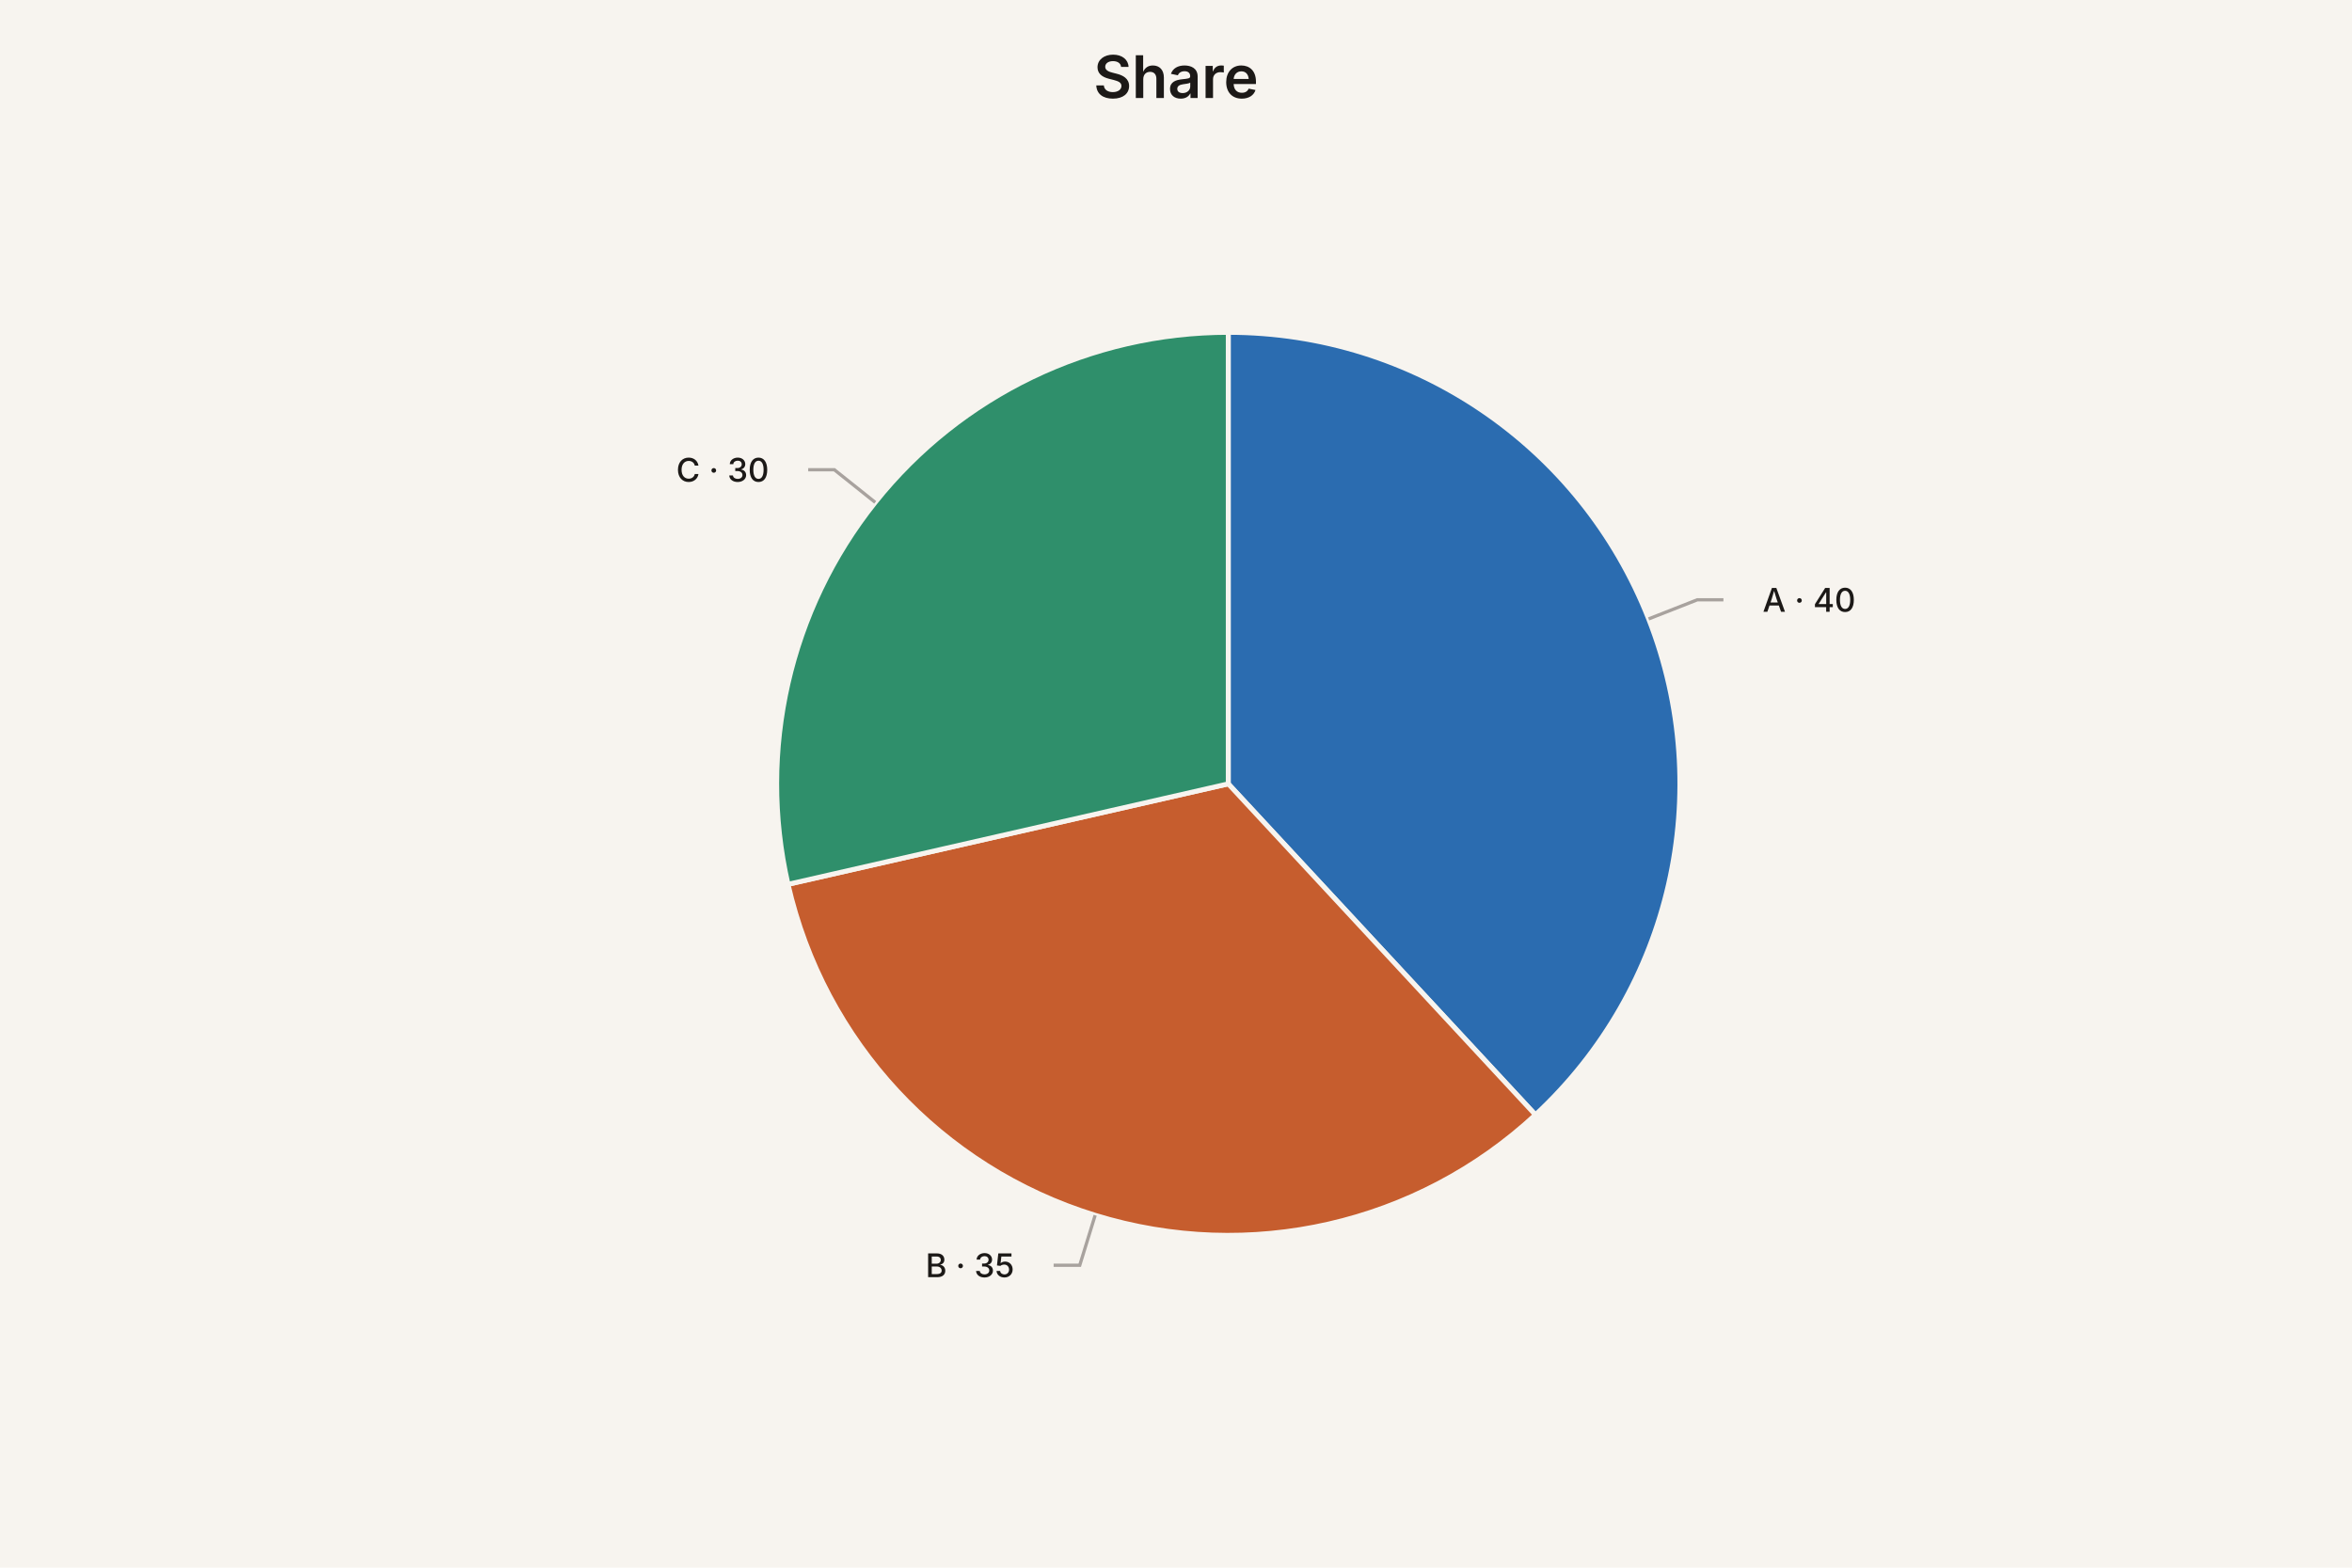
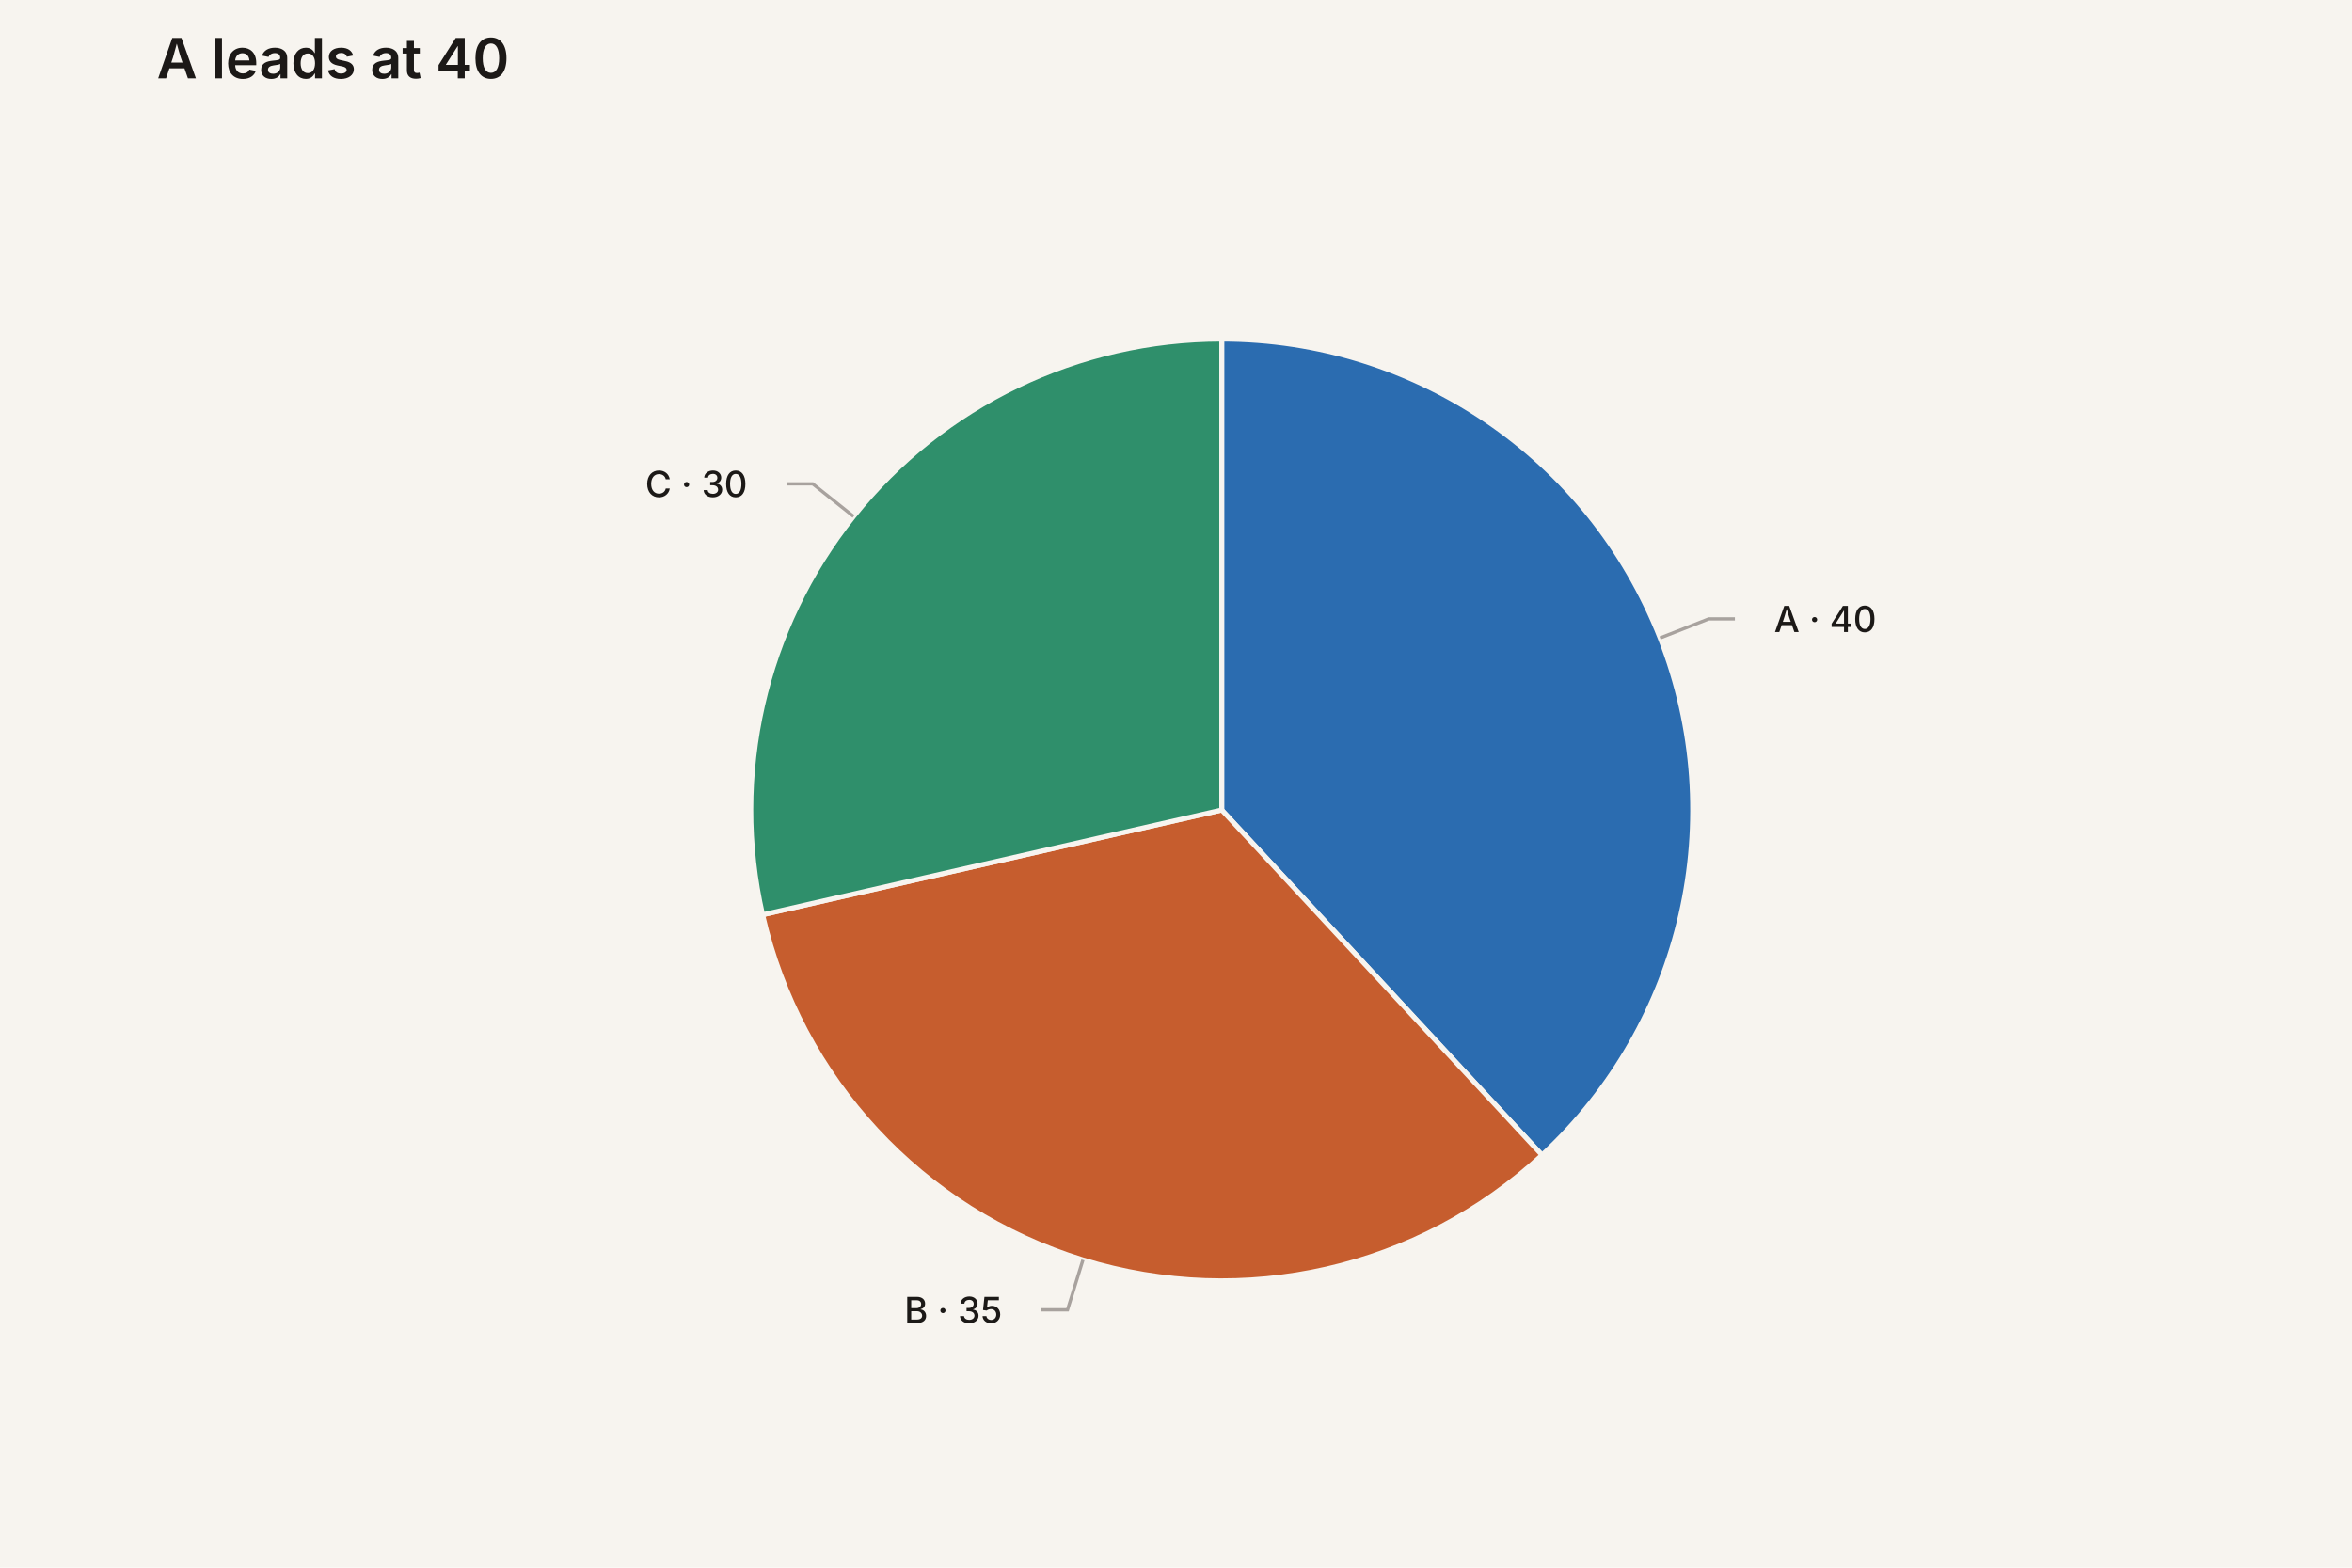
- <svg xmlns="http://www.w3.org/2000/svg" width="720" height="480" viewBox="0 0 720 480" role="img" aria-label="pie chart: Share, 3 slices" aria-labelledby="mv-c498686277d5cf5b-title" aria-describedby="mv-c498686277d5cf5b-desc" data-markvis="2" data-chart-type="pie" data-id="mv-c498686277d5cf5b" font-family="ui-sans-serif, system-ui, -apple-system, &quot;Segoe UI&quot;, sans-serif" font-size="12" fill="#1C1917">
+ <svg xmlns="http://www.w3.org/2000/svg" width="720" height="480" viewBox="0 0 720 480" role="img" aria-label="pie chart: A leads at 40, 3 slices" aria-labelledby="mv-b5d15cbc51f2b051-title" aria-describedby="mv-b5d15cbc51f2b051-desc" data-markvis="2" data-chart-type="pie" data-id="mv-b5d15cbc51f2b051" font-family="ui-sans-serif, system-ui, -apple-system, &quot;Segoe UI&quot;, sans-serif" font-size="12" fill="#1C1917">
  <rect width="100%" height="100%" fill="#F7F4EF" />
-   <text x="360" y="30" text-anchor="middle" font-size="18" font-weight="600" fill="#1C1917">Share</text>
+   <text x="48" y="24" text-anchor="start" font-size="17" font-weight="600" fill="#1C1917">A leads at 40</text>
  <g aria-hidden="true">
-     <path d="M376 240 L376 101.76 A138.24 138.24 0 0 1 470.03 341.34 Z" fill="#2B6CB0" stroke="#F7F4EF" stroke-width="1.5" data-label="A" data-raw-value="40" />
-     <path d="M376 240 L470.03 341.34 A138.24 138.24 0 0 1 241.23 270.76 Z" fill="#C65D2E" stroke="#F7F4EF" stroke-width="1.5" data-label="B" data-raw-value="35" />
-     <path d="M376 240 L241.23 270.76 A138.24 138.24 0 0 1 376 101.76 Z" fill="#2F8F6B" stroke="#F7F4EF" stroke-width="1.5" data-label="C" data-raw-value="30" />
+     <path d="M374 248 L374 103.84 A144.16 144.16 0 0 1 472.05 353.68 Z" fill="#2B6CB0" stroke="#F7F4EF" stroke-width="1.5" data-label="A" data-raw-value="40" />
+     <path d="M374 248 L472.05 353.68 A144.16 144.16 0 0 1 233.45 280.08 Z" fill="#C65D2E" stroke="#F7F4EF" stroke-width="1.5" data-label="B" data-raw-value="35" />
+     <path d="M374 248 L233.45 280.08 A144.16 144.16 0 0 1 374 103.84 Z" fill="#2F8F6B" stroke="#F7F4EF" stroke-width="1.5" data-label="C" data-raw-value="30" />
  </g>
  <g fill="none" stroke="#A8A29E" stroke-width="1">
-     <polyline points="504.68,189.5 519.58,183.65 527.58,183.65" />
-     <polyline points="335.25,372.1 330.54,387.39 322.54,387.39" />
-     <polyline points="267.92,153.81 255.41,143.83 247.41,143.83" />
+     <polyline points="508.19,195.33 523.09,189.49 531.09,189.49" />
+     <polyline points="331.51,385.76 326.79,401.04 318.79,401.04" />
+     <polyline points="261.29,158.12 248.78,148.14 240.78,148.14" />
  </g>
-   <g font-size="10" font-weight="500" fill="#1C1917">
-     <text x="539.58" y="183.65" text-anchor="start" dominant-baseline="middle" data-label="A">A · 40</text>
-     <text x="310.54" y="387.39" text-anchor="end" dominant-baseline="middle" data-label="B">B · 35</text>
-     <text x="235.41" y="143.83" text-anchor="end" dominant-baseline="middle" data-label="C">C · 30</text>
+   <g font-size="11" font-weight="500" fill="#1C1917">
+     <text x="543.09" y="189.49" text-anchor="start" dominant-baseline="middle" data-label="A">A · 40</text>
+     <text x="306.79" y="401.04" text-anchor="end" dominant-baseline="middle" data-label="B">B · 35</text>
+     <text x="228.78" y="148.14" text-anchor="end" dominant-baseline="middle" data-label="C">C · 30</text>
  </g>
</svg>
